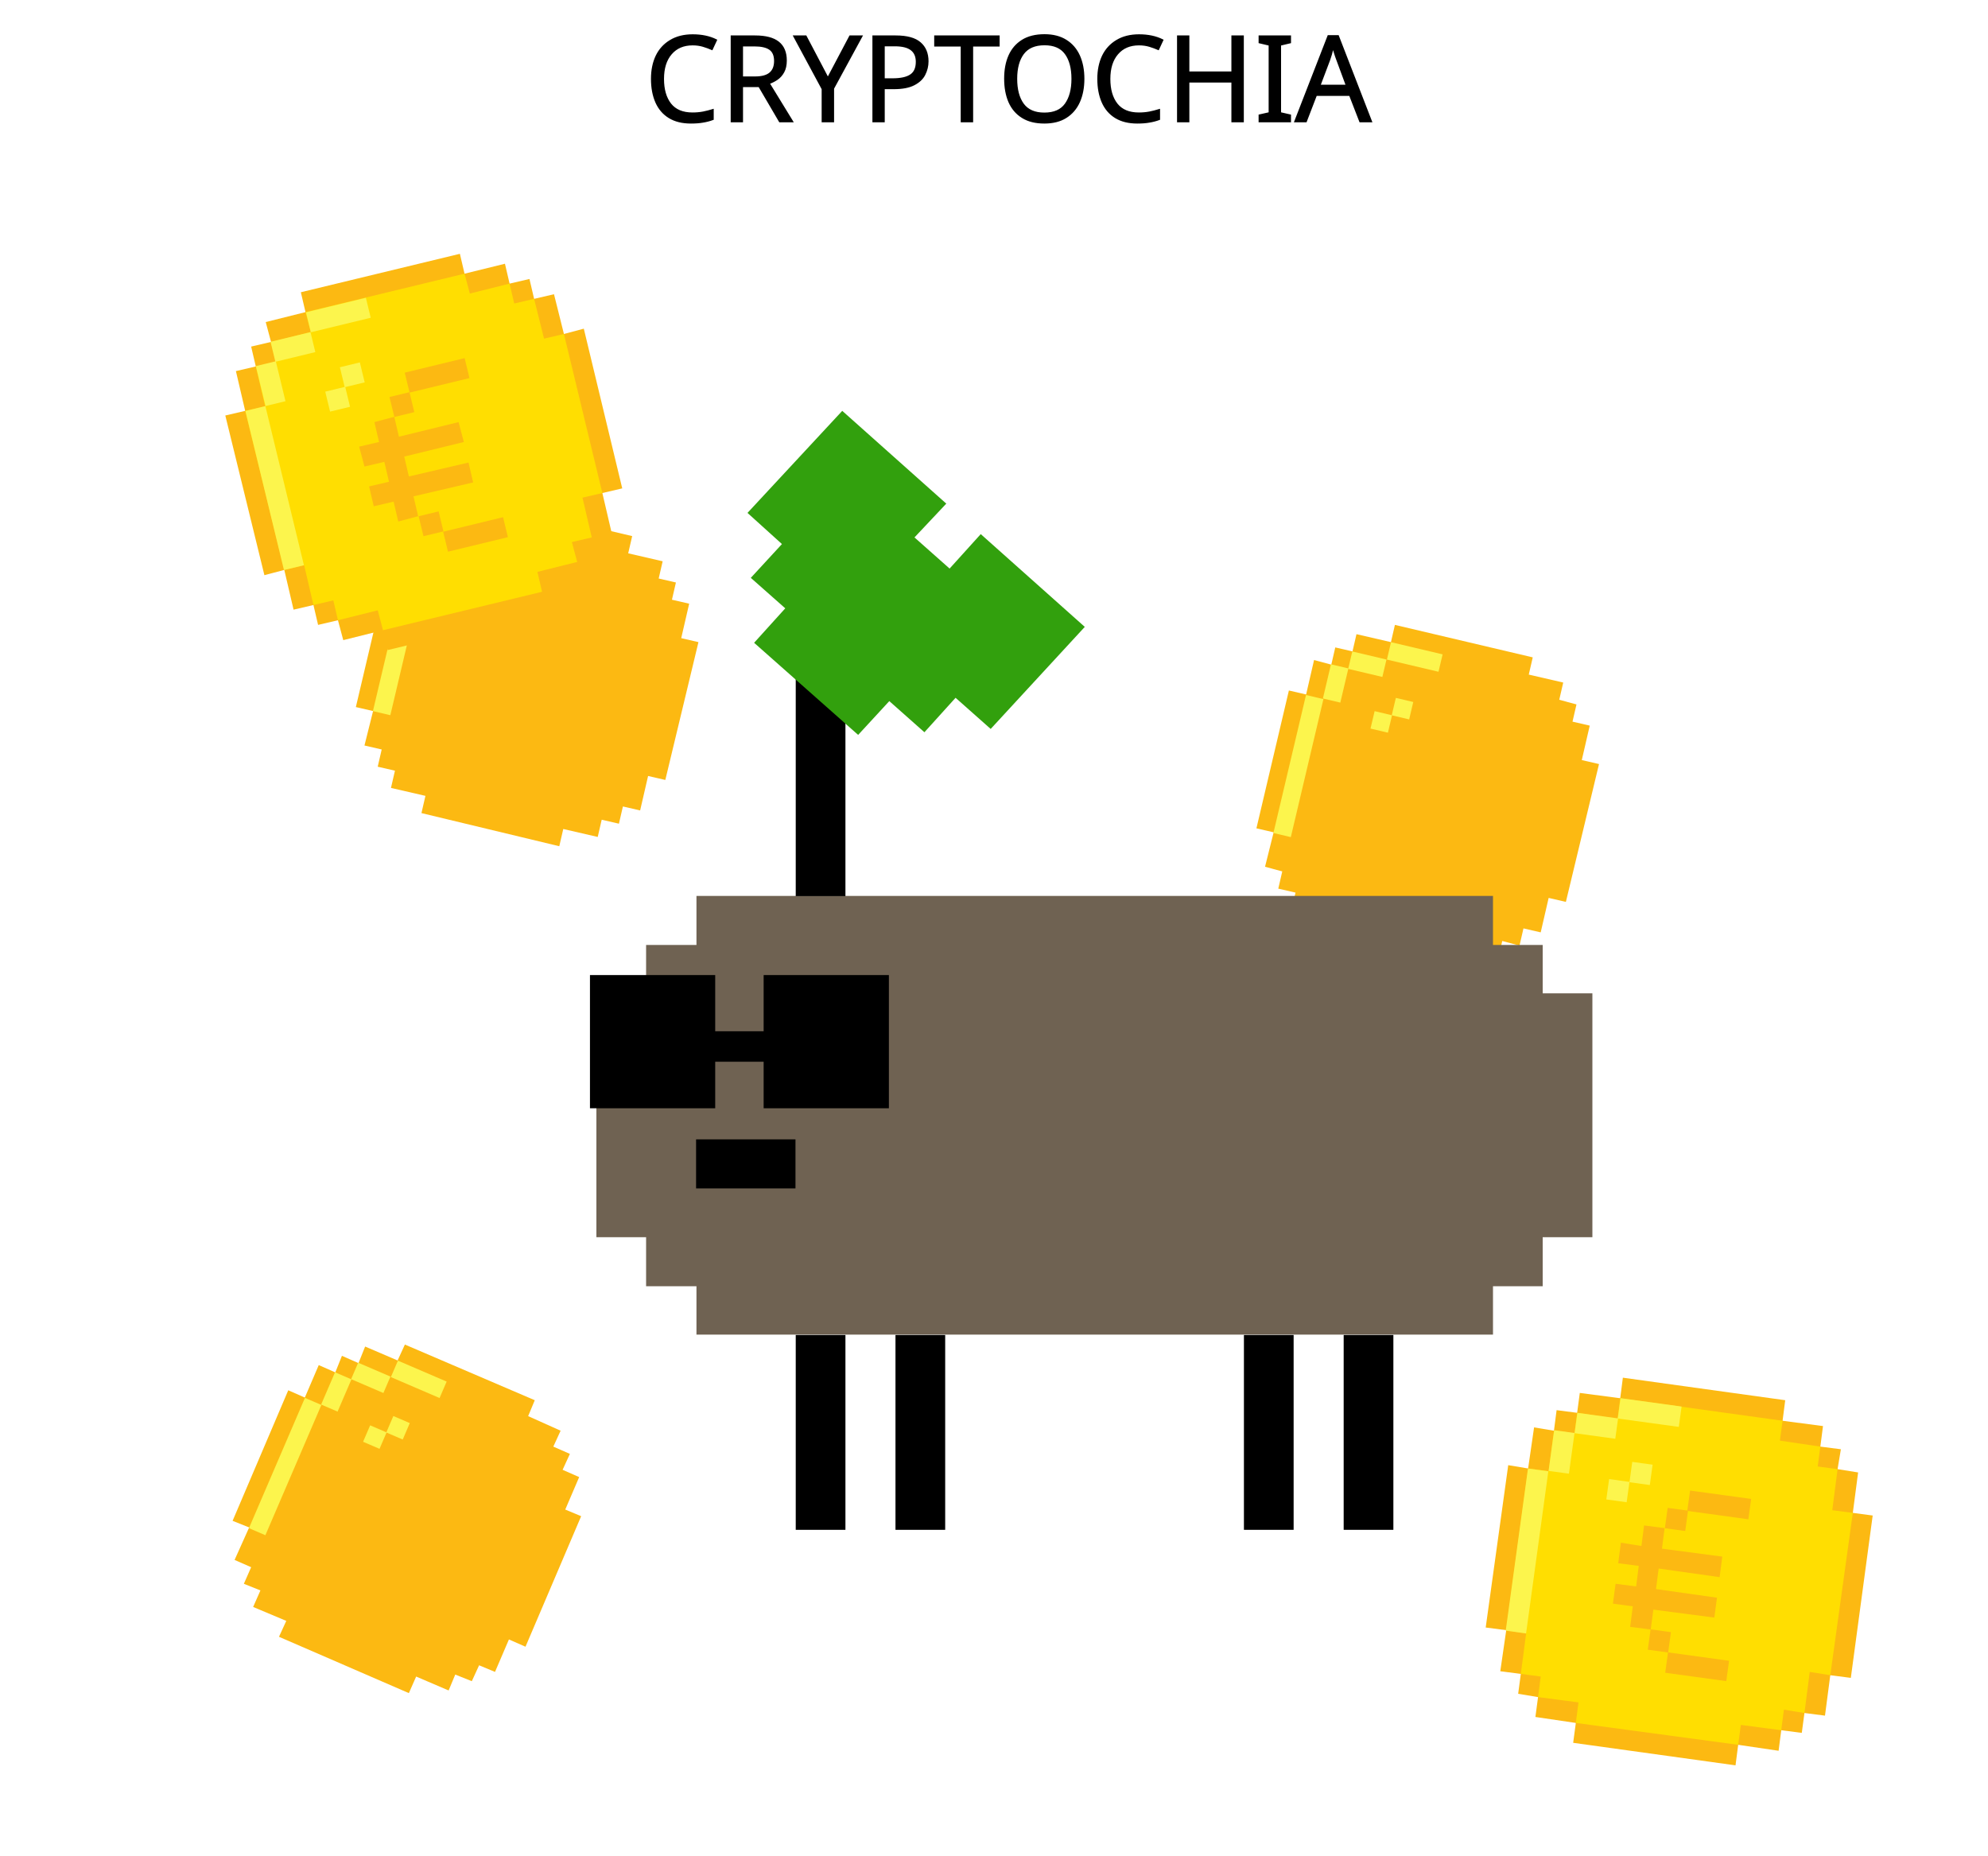
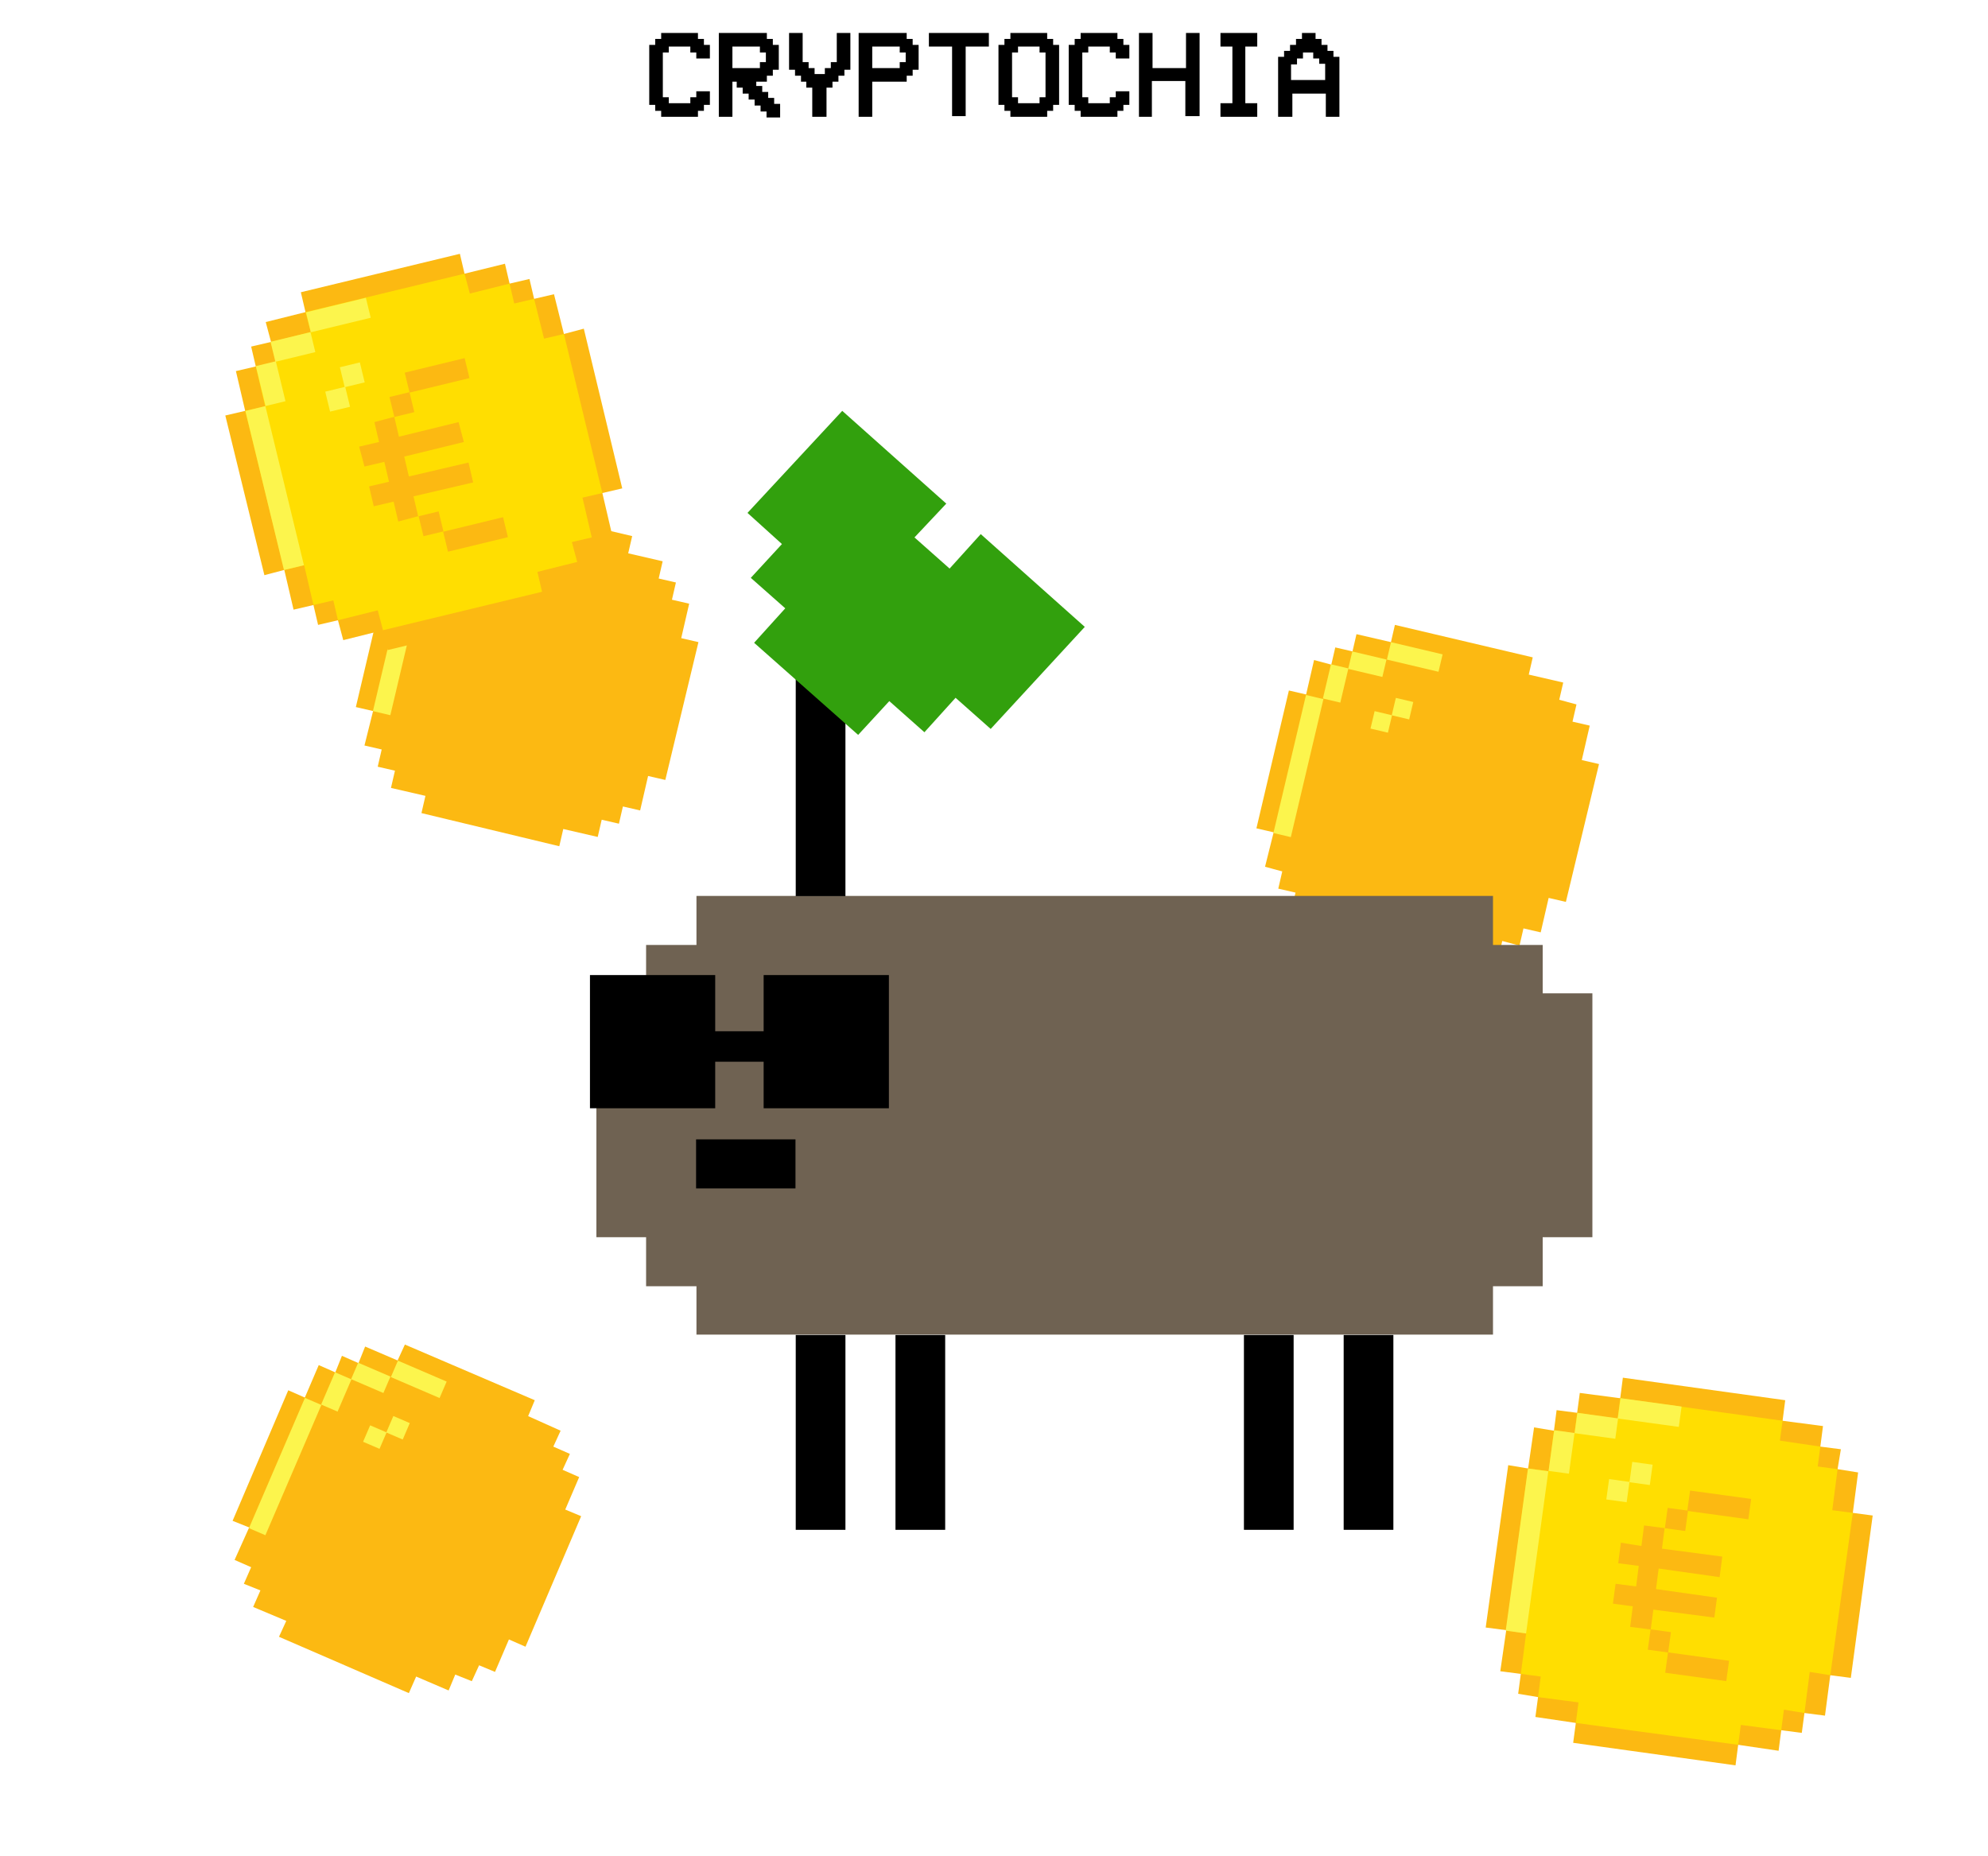
<svg xmlns="http://www.w3.org/2000/svg" version="1.1" x="0px" y="0px" viewBox="0 0 300 280" style="enable-background:new 0 0 300 280;" xml:space="preserve">
  <style type="text/css">
	.st0{opacity:0.37;}
	.st1{opacity:0.49;}
	.st2{fill:none;stroke:#FCFFFF;stroke-miterlimit:10;}
	.st3{fill:#9E1F25;}
	.st4{fill:#CF232E;}
	.st5{fill:#F7A33B;}
	.st6{fill:#F5C032;}
	.st7{fill:#FFF6D1;}
	.st8{fill:#23763E;}
	.st9{fill:#03464F;}
	.st10{fill:#026385;}
	.st11{fill:#35BCC0;}
	.st12{fill:#018F9F;}
	.st13{fill:#A53A1C;}
	.st14{fill:#DF5330;}
	.st15{fill:#FF8039;}
	.st16{fill:#EE5E2F;}
	.st17{fill:#A51959;}
	.st18{fill:#C12573;}
	.st19{fill:#FF4DA6;}
	.st20{fill:#D2276E;}
	.st21{fill:#163A20;}
	.st22{fill:#1A5C31;}
	.st23{fill:#3E9B50;}
	.st24{fill:#41296D;}
	.st25{fill:#513C82;}
	.st26{fill:#775ABF;}
	.st27{fill:#614293;}
	.st28{fill:#6C0F13;}
	.st29{fill:#E8222E;}
	.st30{fill:#D27633;}
	.st31{fill:#DD8A34;}
	.st32{fill:#F3A634;}
	.st33{fill:none;stroke:#161616;stroke-miterlimit:10;}
	.st34{fill:#7F7973;}
	.st35{fill:#C0B5AA;}
	.st36{fill:#E4DED5;}
	.st37{fill:#514A43;}
	.st38{fill:#606161;}
	.st39{fill:#BEBFB9;}
	.st40{fill:#3A3A3A;}
	.st41{fill:#302C28;}
	.st42{fill:#161616;}
	.st43{fill:#E1E1DF;}
	.st44{fill:#757DE0;}
	.st45{fill:#CAC5FF;}
	.st46{fill:#E9ECFD;}
	.st47{fill:#FCB912;}
	.st48{fill:#FCF54D;}
- 	.st49{fill:none;}
- 	.st50{stroke:#000000;stroke-width:0.25;stroke-miterlimit:10;}
- 	.st51{font-family:'VCROSDMono';}
- 	.st52{font-size:18px;}
- 	.st53{fill:#FFDE01;}
- 	.st54{fill:#6F6252;}
- 	.st55{fill:#32A00D;}
+ 	.st49{stroke:#000000;stroke-width:0.25;stroke-miterlimit:10;}
+ 	.st50{fill:#FFDE01;}
+ 	.st51{fill:#6F6252;}
+ 	.st52{fill:#32A00D;}
</style>
  <g id="layout">
</g>
  <g id="Layer_3">
</g>
  <g id="GUIDES">
    <g>
      <polygon class="st47" points="238.7,114.7 239.9,109.5 237.3,108.9 237.9,106.3 235.3,105.6 235.9,103 230.7,101.8 231.3,99.2     210.5,94.3 209.9,96.9 204.7,95.7 204.1,98.3 201.5,97.7 200.9,100.3 198.3,99.6 197.1,104.8 194.5,104.2 189.6,125 192.2,125.6     190.9,130.8 193.5,131.5 192.9,134.1 195.5,134.7 194.9,137.3 200.1,138.5 199.5,141.1 220.3,146 220.9,143.4 226.1,144.6     226.7,142 229.3,142.7 229.9,140.1 232.5,140.7 233.7,135.5 236.3,136.1 241.3,115.3   " />
      <rect x="194.6" y="104.9" transform="matrix(0.9732 0.2299 -0.2299 0.9732 31.8165 -41.9487)" class="st48" width="2.7" height="21.4" />
      <rect x="200.2" y="100.5" transform="matrix(0.9732 0.2299 -0.2299 0.9732 29.1213 -43.5841)" class="st48" width="2.7" height="5.3" />
      <rect x="203.7" y="98.9" transform="matrix(0.9732 0.2299 -0.2299 0.9732 28.5658 -44.7721)" class="st48" width="5.3" height="2.7" />
      <rect x="209.5" y="97.8" transform="matrix(0.9732 0.2299 -0.2299 0.9732 28.5117 -46.4359)" class="st48" width="8" height="2.7" />
      <rect x="207.1" y="107.6" transform="matrix(0.9732 0.2299 -0.2299 0.9732 30.6256 -45.0114)" class="st48" width="2.7" height="2.7" />
      <rect x="210.3" y="105.6" transform="matrix(0.9732 0.2299 -0.2299 0.9732 30.2553 -45.8034)" class="st48" width="2.7" height="2.7" />
    </g>
    <g>
      <polygon class="st47" points="102.8,96.3 104,91.1 101.4,90.5 102,87.9 99.4,87.3 100,84.7 94.8,83.5 95.4,80.9 74.6,76 74,78.6     68.8,77.3 68.2,79.9 65.6,79.3 65,81.9 62.4,81.3 61.2,86.5 58.6,85.9 53.7,106.7 56.3,107.3 55,112.5 57.6,113.1 57,115.7     59.6,116.3 59,118.9 64.2,120.1 63.6,122.7 84.4,127.7 85,125.1 90.2,126.3 90.8,123.7 93.4,124.3 94,121.7 96.6,122.3     97.8,117.1 100.4,117.7 105.4,96.9   " />
      <rect x="58.7" y="86.5" transform="matrix(0.9732 0.2299 -0.2299 0.9732 23.956 -11.1946)" class="st48" width="2.7" height="21.4" />
      <rect x="64.3" y="82.1" transform="matrix(0.9732 0.2299 -0.2299 0.9732 21.2609 -12.83)" class="st48" width="2.7" height="5.3" />
      <rect x="67.8" y="80.5" transform="matrix(0.9732 0.2299 -0.2299 0.9732 20.7053 -14.018)" class="st48" width="5.3" height="2.7" />
      <rect x="73.6" y="79.4" transform="matrix(0.9732 0.2299 -0.2299 0.9732 20.6512 -15.6818)" class="st48" width="8" height="2.7" />
      <rect x="71.2" y="89.2" transform="matrix(0.9732 0.2299 -0.2299 0.9732 22.7652 -14.2573)" class="st48" width="2.7" height="2.7" />
      <rect x="74.4" y="87.2" transform="matrix(0.9732 0.2299 -0.2299 0.9732 22.3948 -15.0493)" class="st48" width="2.7" height="2.7" />
    </g>
-     <rect x="64.5" y="5.2" class="st49" width="171" height="24.8" />
-     <text transform="matrix(1 0 0 1 97.2656 18.3324)" class="st50 st51 st52">CRYPTOCHIA</text>
+     <g>
+       <path class="st49" d="M100.8,15.7h3.5v-0.9h0.9v-0.9h1.8v1.8h-0.9v0.9h-0.9v0.9h-5.3v-0.9H99v-0.9h-0.9V6.9H99V6h0.9V5.1h5.3V6    h0.9v0.9h0.9v1.8h-1.8V7.8h-0.9V6.9h-3.5v0.9h-0.9v7h0.9V15.7z" />
+       <path class="st49" d="M111.3,12.2h-0.9v5.3h-1.8V5.1h7V6h0.9v0.9h0.9v3.5h-0.9v0.9h-0.9v0.9H114v0.9h0.9v0.9h0.9v0.9h0.9v0.9h0.9    v1.8h-1.8v-0.9h-0.9v-0.9H114v-0.9h-0.9v-0.9h-0.9v-0.9h-0.9V12.2z M110.4,6.9v3.5h4.4V9.5h0.9V7.8h-0.9V6.9H110.4z" />
+       <path class="st49" d="M124.5,17.5h-1.8v-4.4h-0.9v-0.9H121v-0.9h-0.9v-0.9h-0.9V5.1h1.8v4.4h0.9v0.9h0.9v0.9h1.8v-0.9h0.9V9.5h0.9    V5.1h1.8v5.3h-0.9v0.9h-0.9v0.9h-0.9v0.9h-0.9V17.5z" />
+       <path class="st49" d="M131.5,12.2v5.3h-1.8V5.1h7V6h0.9v0.9h0.9v3.5h-0.9v0.9h-0.9v0.9H131.5z M131.5,6.9v3.5h4.4V9.5h0.9V7.8    h-0.9V6.9H131.5z" />
+       <path class="st49" d="M143.8,6.9h-3.5V5.1h8.8v1.8h-3.5v10.5h-1.8V6.9z" />
+       <path class="st49" d="M152.6,6V5.1h5.3V6h0.9v0.9h0.9v8.8h-0.9v0.9h-0.9v0.9h-5.3v-0.9h-0.9v-0.9h-0.9V6.9h0.9V6H152.6z M157,6.9    h-3.5v0.9h-0.9v7h0.9v0.9h3.5v-0.9h0.9v-7H157V6.9z" />
+       <path class="st49" d="M164.1,15.7h3.5v-0.9h0.9v-0.9h1.8v1.8h-0.9v0.9h-0.9v0.9h-5.3v-0.9h-0.9v-0.9h-0.9V6.9h0.9V6h0.9V5.1h5.3V6    h0.9v0.9h0.9v1.8h-1.8V7.8h-0.9V6.9h-3.5v0.9h-0.9v7h0.9V15.7z" />
+       <path class="st49" d="M173.7,12.2v5.3H172V5.1h1.8v5.3h5.3V5.1h1.8v12.3H179v-5.3H173.7z" />
+       <path class="st49" d="M184.3,17.5v-1.8h1.8V6.9h-1.8V5.1h5.3v1.8h-1.8v8.8h1.8v1.8H184.3z" />
+       <path class="st49" d="M194.8,17.5h-1.8V8.7h0.9V7.8h0.9V6.9h0.9V6h0.9V5.1h1.8V6h0.9v0.9h0.9v0.9h0.9v0.9h0.9v8.8h-1.8v-3.5h-5.3    V17.5z M194.8,12.2h5.3V9.5h-0.9V8.7h-0.9V7.8h-1.8v0.9h-0.9v0.9h-0.9V12.2z" />
+     </g>
    <g>
      <polygon class="st47" points="85.1,50.4 83.6,44.4 80.6,45.1 79.9,42.1 76.9,42.8 76.2,39.8 70.1,41.3 69.4,38.3 45.4,44.1     46.1,47.1 40.1,48.6 40.9,51.6 37.9,52.3 38.6,55.3 35.6,56 37,62 34,62.7 39.9,86.8 42.9,86 44.3,92 47.3,91.3 48,94.3 51,93.6     51.8,96.6 57.8,95.1 58.5,98.1 82.5,92.3 81.8,89.3 87.8,87.9 87.1,84.8 90.1,84.1 89.3,81.1 92.3,80.4 90.9,74.4 93.9,73.7     88.1,49.6   " />
-       <polygon class="st53" points="85.1,50.4 82.1,51.1 80.6,45.1 77.6,45.8 76.9,42.8 70.9,44.3 70.1,41.3 46.1,47.1 46.9,50.1     40.9,51.6 41.6,54.6 38.6,55.3 40,61.3 37,62 42.9,86 45.9,85.3 47.3,91.3 50.3,90.6 51,93.6 57,92.1 57.8,95.1 81.8,89.3     81.1,86.3 87.1,84.8 86.3,81.8 89.3,81.1 87.9,75.1 90.9,74.4   " />
+       <polygon class="st50" points="85.1,50.4 82.1,51.1 80.6,45.1 77.6,45.8 76.9,42.8 70.9,44.3 70.1,41.3 46.1,47.1 46.9,50.1     40.9,51.6 41.6,54.6 38.6,55.3 40,61.3 37,62 42.9,86 45.9,85.3 47.3,91.3 50.3,90.6 51,93.6 57,92.1 57.8,95.1 81.8,89.3     81.1,86.3 87.1,84.8 86.3,81.8 89.3,81.1 87.9,75.1 90.9,74.4   " />
      <g>
        <rect x="61.3" y="55.1" transform="matrix(0.9719 -0.2356 0.2356 0.9719 -11.481 17.1235)" class="st47" width="9.3" height="3.1" />
        <rect x="67.1" y="79.1" transform="matrix(0.9719 -0.2356 0.2356 0.9719 -16.9743 19.1709)" class="st47" width="9.3" height="3.1" />
        <polygon class="st47" points="56.5,63.7 57.2,66.7 54.2,67.4 55,70.4 58,69.7 58.7,72.7 55.7,73.4 56.4,76.4 59.4,75.7      60.1,78.7 63.1,77.9 62.4,74.9 71.4,72.8 70.7,69.8 61.7,71.9 61,68.9 70,66.7 69.2,63.7 60.2,65.9 59.5,62.9    " />
        <rect x="59.1" y="59.5" transform="matrix(0.9719 -0.2356 0.2356 0.9719 -12.6795 16.0061)" class="st47" width="3.1" height="3.1" />
        <rect x="63.5" y="77.5" transform="matrix(0.9719 -0.2356 0.2356 0.9719 -16.7995 17.5416)" class="st47" width="3.1" height="3.1" />
      </g>
      <rect x="39.9" y="61.3" transform="matrix(0.9719 -0.2356 0.2356 0.9719 -16.1876 11.8393)" class="st48" width="3.1" height="24.7" />
      <rect x="39.3" y="54.8" transform="matrix(0.9719 -0.2356 0.2356 0.9719 -12.4984 11.2464)" class="st48" width="3.1" height="6.2" />
      <rect x="41.1" y="50.8" transform="matrix(0.9719 -0.2356 0.2356 0.9719 -11.0845 11.8925)" class="st48" width="6.2" height="3.1" />
      <rect x="46.4" y="46" transform="matrix(0.9719 -0.2356 0.2356 0.9719 -9.758 13.3532)" class="st48" width="9.3" height="3.1" />
      <rect x="49.4" y="58.7" transform="matrix(0.9719 -0.2356 0.2356 0.9719 -12.7606 13.6902)" class="st48" width="3.1" height="3.1" />
      <rect x="51.6" y="55" transform="matrix(0.9719 -0.2356 0.2356 0.9719 -11.818 14.121)" class="st48" width="3.1" height="3.1" />
    </g>
    <g>
      <g>
-         <polygon class="st54" points="90,149.9 97.5,149.9 97.5,142.6 105.1,142.6 105.1,135.2 225.3,135.2 225.3,142.6 232.8,142.6      232.8,149.9 240.3,149.9 240.3,186.7 232.8,186.7 232.8,194.1 225.3,194.1 225.3,201.4 105.1,201.4 105.1,194.1 97.5,194.1      97.5,186.7 90,186.7    " />
+         <polygon class="st51" points="90,149.9 97.5,149.9 97.5,142.6 105.1,142.6 105.1,135.2 225.3,135.2 225.3,142.6 232.8,142.6      232.8,149.9 240.3,149.9 240.3,186.7 232.8,186.7 232.8,194.1 225.3,194.1 225.3,201.4 105.1,201.4 105.1,194.1 97.5,194.1      97.5,186.7 90,186.7    " />
        <rect x="120.1" y="149.9" transform="matrix(-1 -4.503299e-11 4.503299e-11 -1 247.6812 314.5525)" width="7.5" height="14.7" />
        <rect x="97.5" y="149.9" transform="matrix(-1 -4.503299e-11 4.503299e-11 -1 202.6031 314.5525)" width="7.5" height="14.7" />
        <rect x="105.1" y="172" transform="matrix(-1 -4.479096e-11 4.479096e-11 -1 225.1422 351.3358)" width="15" height="7.4" />
        <rect x="202.7" y="201.4" transform="matrix(-1 -4.479096e-11 4.479096e-11 -1 412.9676 432.2589)" width="7.5" height="29.4" />
        <rect x="120.1" y="201.4" transform="matrix(-1 -4.503299e-11 4.503299e-11 -1 247.6812 432.2589)" width="7.5" height="29.4" />
        <rect x="135.1" y="201.4" transform="matrix(-1 -4.454849e-11 4.454849e-11 -1 277.7333 432.2589)" width="7.5" height="29.4" />
        <rect x="187.7" y="201.4" transform="matrix(-1 -4.503299e-11 4.503299e-11 -1 382.9155 432.2589)" width="7.5" height="29.4" />
        <rect x="120.1" y="98.4" transform="matrix(-1 -4.503299e-11 4.503299e-11 -1 247.6812 233.6293)" width="7.5" height="36.8" />
-         <polygon class="st55" points="142.8,76 138,81.1 143.3,85.8 148,80.6 163.7,94.6 149.5,110 144.2,105.3 139.5,110.5 134.2,105.8      129.5,110.9 113.8,97 118.5,91.8 113.3,87.2 118,82.1 112.8,77.4 127.1,62    " />
+         <polygon class="st52" points="142.8,76 138,81.1 143.3,85.8 148,80.6 163.7,94.6 149.5,110 144.2,105.3 139.5,110.5 134.2,105.8      129.5,110.9 113.8,97 118.5,91.8 113.3,87.2 118,82.1 112.8,77.4 127.1,62    " />
      </g>
      <rect x="115.3" y="147" transform="matrix(-1 -4.487844e-11 4.487844e-11 -1 249.4385 314.2423)" width="18.9" height="20.1" />
      <rect x="89" y="147" transform="matrix(-1 -4.487844e-11 4.487844e-11 -1 196.9282 314.2423)" width="18.9" height="20.1" />
      <rect x="103.1" y="155.6" transform="matrix(-1 -4.485624e-11 4.485624e-11 -1 224.1262 315.821)" width="18" height="4.6" />
    </g>
    <g>
      <polygon class="st47" points="279.6,228.3 280.4,222.2 277.3,221.7 277.8,218.7 274.7,218.3 275.1,215.2 269,214.4 269.4,211.3     244.9,207.9 244.5,211 238.4,210.2 238,213.2 234.9,212.8 234.5,215.9 231.5,215.4 230.6,221.6 227.6,221.1 224.2,245.6     227.3,246 226.4,252.2 229.5,252.6 229.1,255.6 232.1,256.1 231.7,259.1 237.8,260 237.4,263 261.9,266.4 262.3,263.3     268.4,264.2 268.8,261.1 271.9,261.5 272.3,258.5 275.4,258.9 276.2,252.8 279.3,253.2 282.6,228.7   " />
-       <polygon class="st53" points="279.6,228.3 276.5,227.9 277.3,221.7 274.3,221.3 274.7,218.3 268.6,217.4 269,214.4 244.5,211     244.1,214.1 238,213.2 237.6,216.3 234.5,215.9 233.7,222 230.6,221.6 227.3,246 230.3,246.5 229.5,252.6 232.5,253 232.1,256.1     238.2,256.9 237.8,260 262.3,263.3 262.7,260.3 268.8,261.1 269.2,258 272.3,258.5 273.1,252.3 276.2,252.8   " />
+       <polygon class="st50" points="279.6,228.3 276.5,227.9 277.3,221.7 274.3,221.3 274.7,218.3 268.6,217.4 269,214.4 244.5,211     244.1,214.1 238,213.2 237.6,216.3 234.5,215.9 233.7,222 230.6,221.6 227.3,246 230.3,246.5 229.5,252.6 232.5,253 232.1,256.1     238.2,256.9 237.8,260 262.3,263.3 262.7,260.3 268.8,261.1 269.2,258 272.3,258.5 273.1,252.3 276.2,252.8   " />
      <g>
        <rect x="257.9" y="222.4" transform="matrix(0.136 -0.9907 0.9907 0.136 -0.7847 453.2584)" class="st47" width="3.1" height="9.3" />
        <rect x="254.6" y="246.9" transform="matrix(0.136 -0.9907 0.9907 0.136 -27.9382 471.0793)" class="st47" width="3.1" height="9.3" />
        <polygon class="st47" points="248.1,230.2 247.7,233.3 244.6,232.8 244.2,235.9 247.3,236.3 246.9,239.4 243.8,239 243.4,242      246.4,242.4 246,245.5 249.1,245.9 249.5,242.9 258.7,244.1 259.1,241.1 249.9,239.8 250.3,236.7 259.5,238 259.9,234.9      250.8,233.7 251.2,230.6    " />
        <rect x="251.4" y="227.8" transform="matrix(0.136 -0.9907 0.9907 0.136 -8.6341 448.6976)" class="st47" width="3.1" height="3.1" />
        <rect x="248.9" y="246.1" transform="matrix(0.136 -0.9907 0.9907 0.136 -28.9992 462.0633)" class="st47" width="3.1" height="3.1" />
      </g>
      <rect x="228.9" y="221.7" transform="matrix(0.9907 0.136 -0.136 0.9907 33.9616 -29.1648)" class="st48" width="3.1" height="24.7" />
      <rect x="234.1" y="216" transform="matrix(0.9907 0.136 -0.136 0.9907 31.9862 -30.0046)" class="st48" width="3.1" height="6.2" />
      <rect x="237.8" y="213.6" transform="matrix(0.9907 0.136 -0.136 0.9907 31.4963 -30.7512)" class="st48" width="6.2" height="3.1" />
      <rect x="244.3" y="211.6" transform="matrix(0.9907 0.136 -0.136 0.9907 31.2979 -31.8671)" class="st48" width="9.3" height="3.1" />
      <rect x="242.6" y="223.4" transform="matrix(0.9907 0.136 -0.136 0.9907 32.8611 -31.1128)" class="st48" width="3.1" height="3.1" />
      <rect x="246.1" y="220.8" transform="matrix(0.9907 0.136 -0.136 0.9907 32.5344 -31.6105)" class="st48" width="3.1" height="3.1" />
    </g>
    <g>
      <polygon class="st47" points="85.3,227.8 87.4,222.9 84.9,221.8 86,219.4 83.5,218.3 84.6,215.9 79.7,213.7 80.7,211.3     61.1,202.9 60,205.3 55.1,203.2 54.1,205.7 51.6,204.6 50.6,207.1 48.1,206 46,210.9 43.5,209.8 35.1,229.5 37.6,230.5     35.4,235.4 37.9,236.5 36.8,239 39.3,240 38.2,242.5 43.2,244.6 42.1,247 61.7,255.5 62.8,253 67.7,255.1 68.7,252.7 71.2,253.7     72.3,251.3 74.7,252.3 76.8,247.4 79.3,248.5 87.7,228.8   " />
      <rect x="41.7" y="210.6" transform="matrix(0.9187 0.3949 -0.3949 0.9187 90.874 1.0012)" class="st48" width="2.7" height="21.4" />
      <rect x="49.4" y="207.4" transform="matrix(0.9187 0.3949 -0.3949 0.9187 87.0734 -2.9625)" class="st48" width="2.7" height="5.3" />
      <rect x="53.3" y="206.6" transform="matrix(0.9187 0.3949 -0.3949 0.9187 86.6725 -5.2116)" class="st48" width="5.3" height="2.7" />
      <rect x="59.2" y="206.8" transform="matrix(0.9187 0.3949 -0.3949 0.9187 87.3293 -8.036)" class="st48" width="8" height="2.7" />
      <rect x="55.2" y="215.5" transform="matrix(0.9187 0.3949 -0.3949 0.9187 90.2466 -4.6884)" class="st48" width="2.7" height="2.7" />
      <rect x="58.7" y="214.1" transform="matrix(0.9187 0.3949 -0.3949 0.9187 89.9793 -6.1878)" class="st48" width="2.7" height="2.7" />
    </g>
  </g>
</svg>
